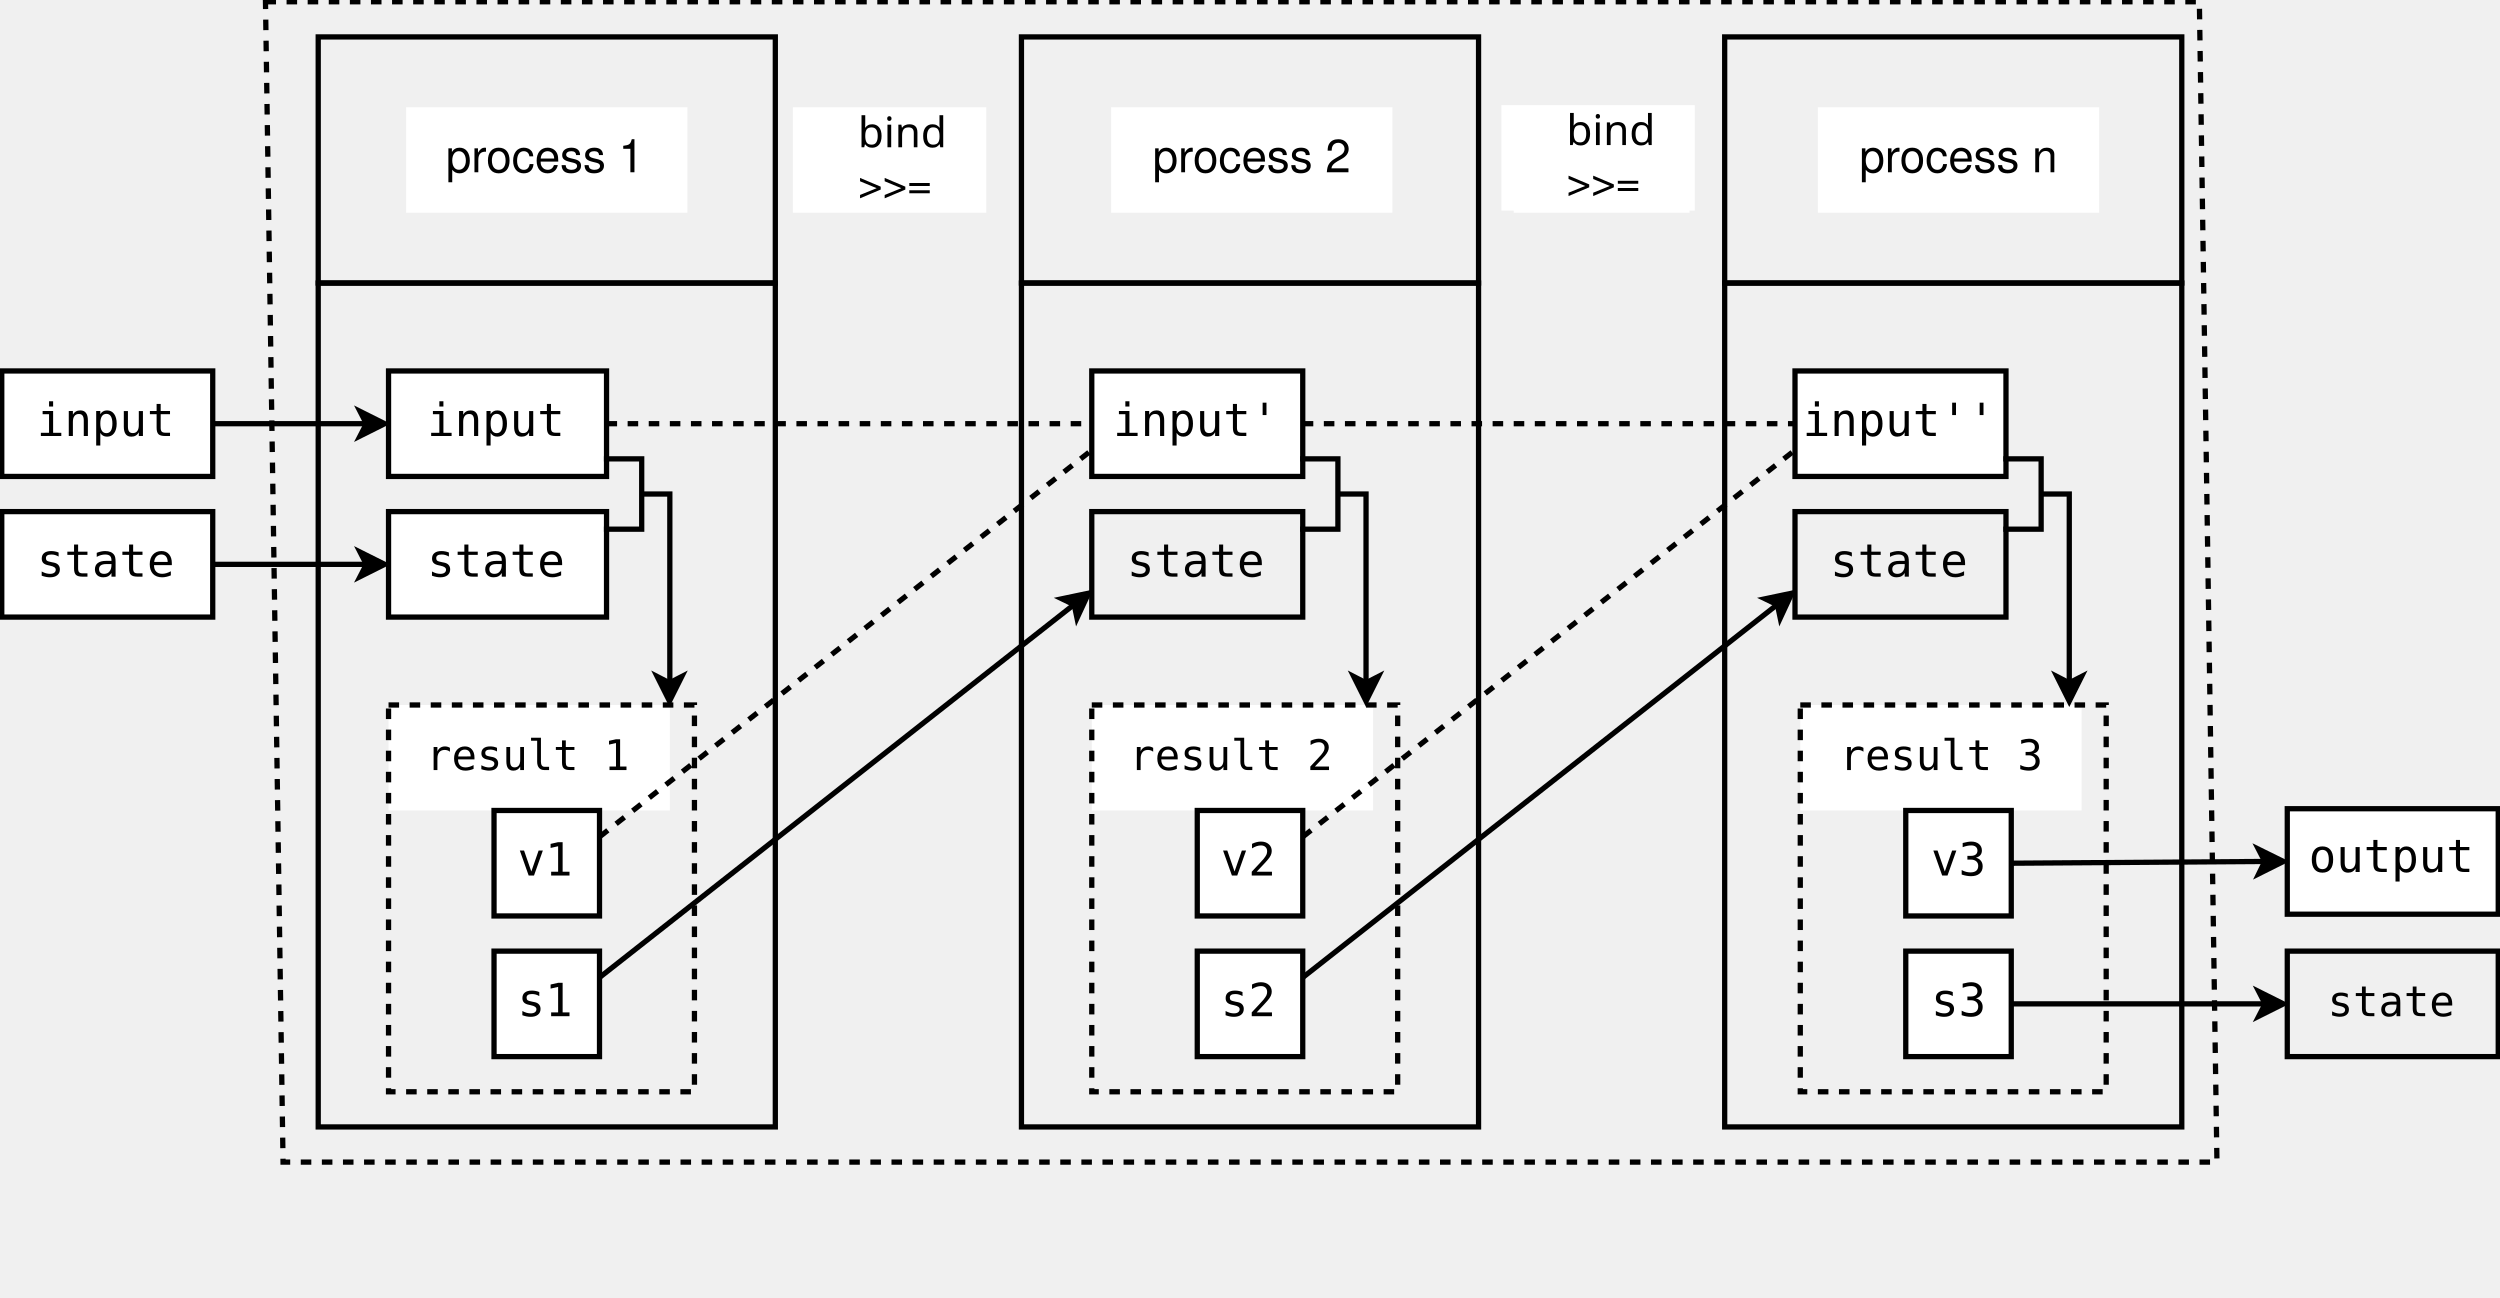
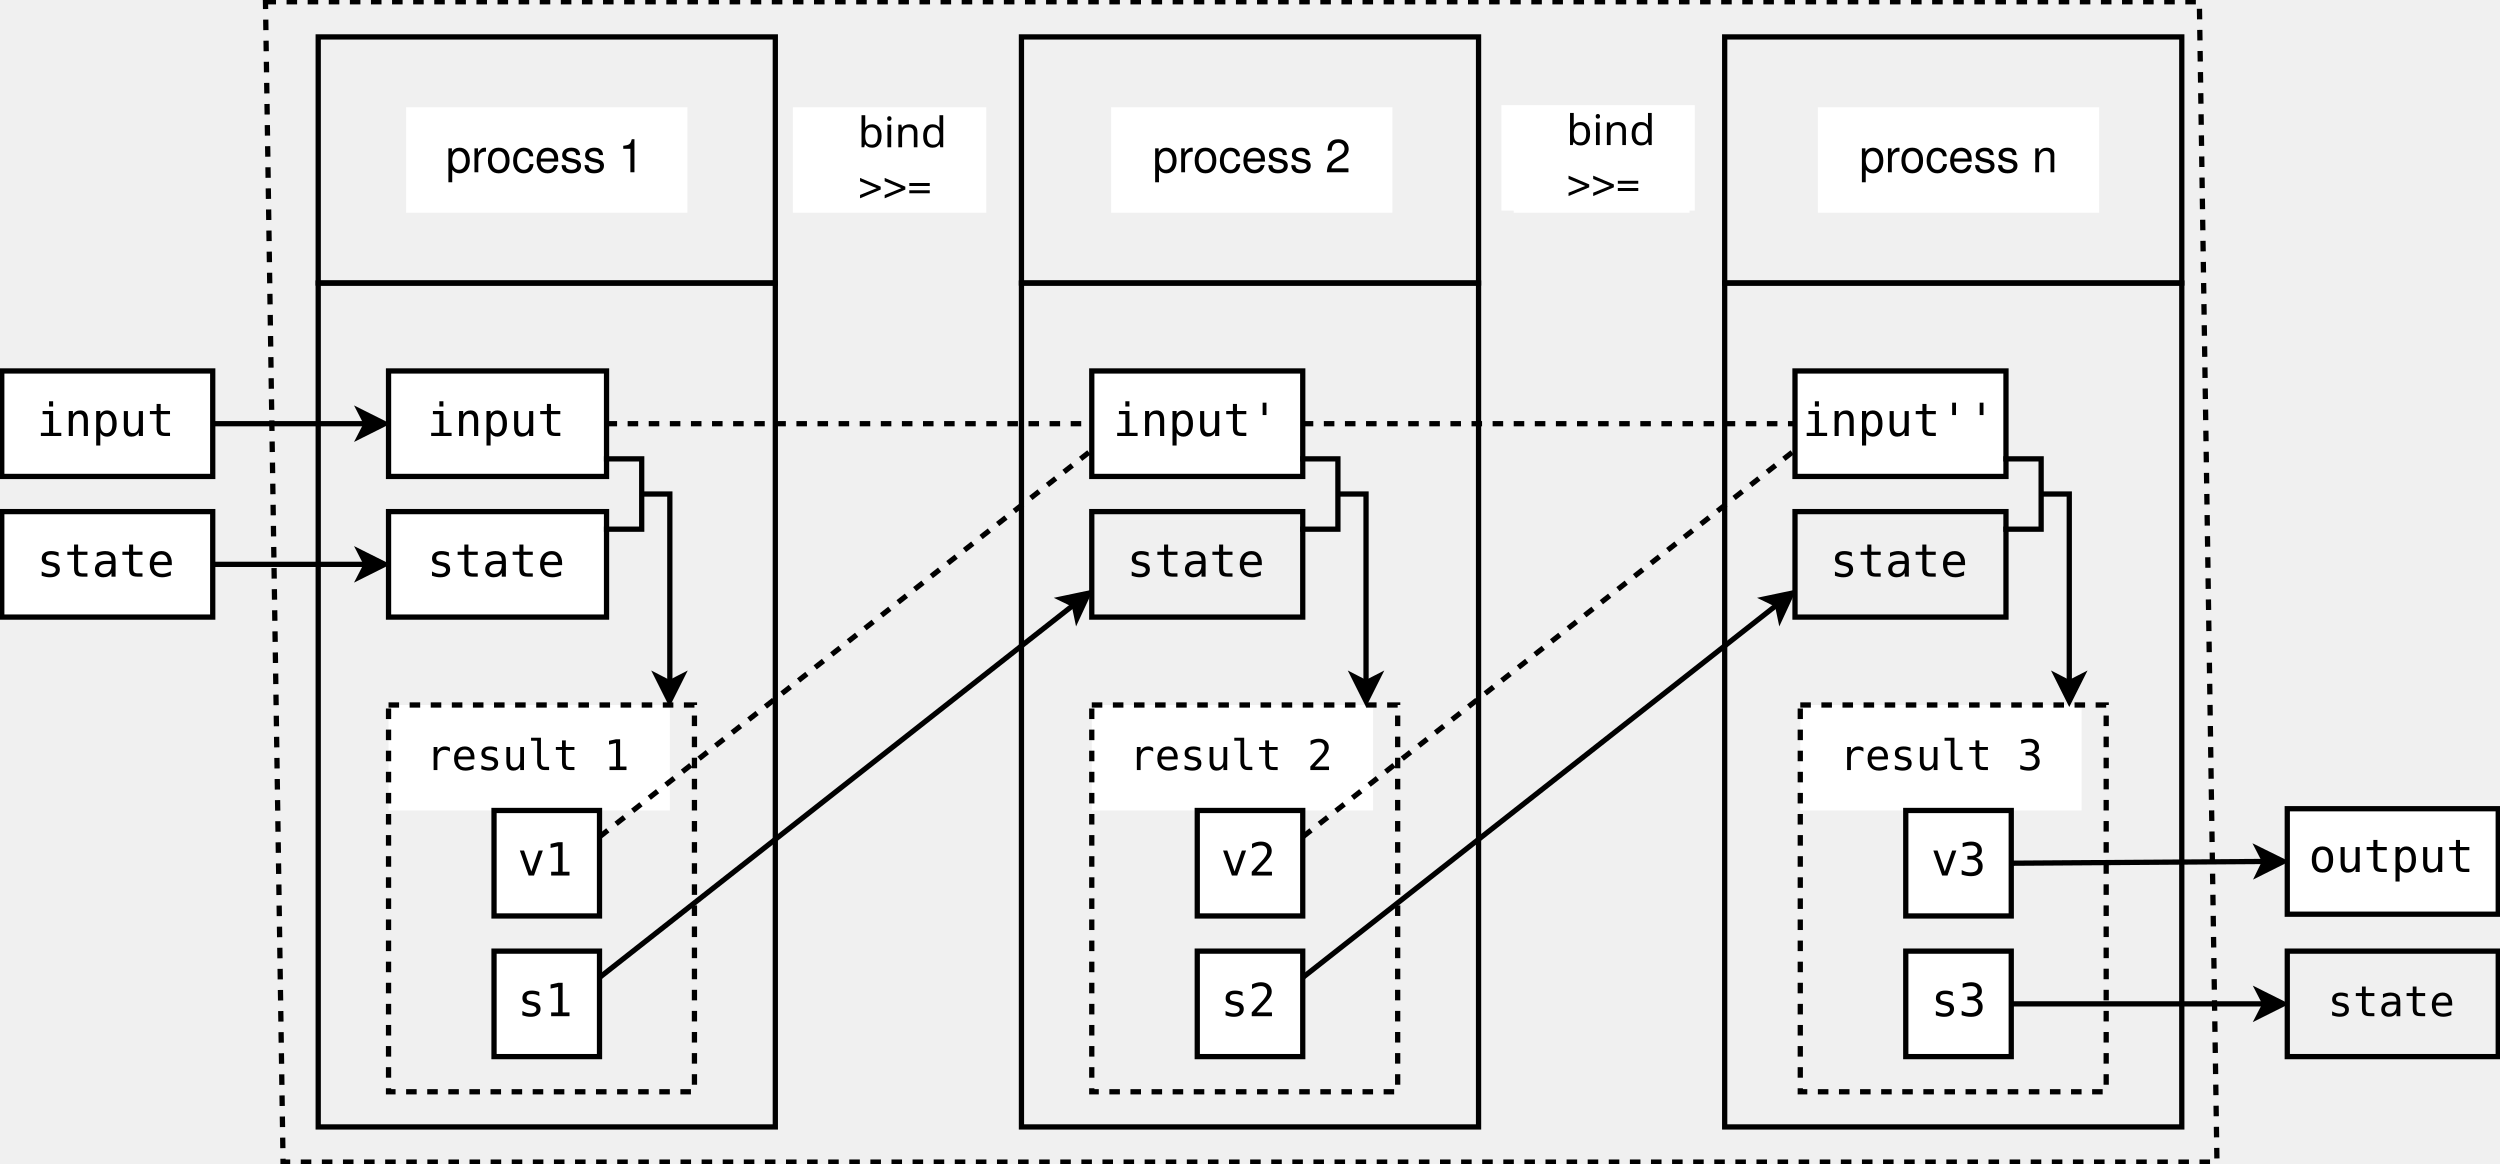
- <svg xmlns="http://www.w3.org/2000/svg" version="1.1" id="レイヤー_1" x="0px" y="0px" viewBox="0 0 711 369" style="enable-background:new 0 0 711 331;">
+ <svg xmlns="http://www.w3.org/2000/svg" version="1.1" id="レイヤー_1" x="0px" y="0px" viewBox="0 0 711 331" style="enable-background:new 0 0 711 331;">
  <style type="text/css">
	.st0{fill:#FFFFFF;}
	.st1{font-family:'AndaleMono';}
	.st2{font-size:12px;}
	.st3{fill:none;stroke:#000000;stroke-dasharray:3,3;}
	.st4{fill:none;stroke:#000000;}
	.st5{fill:#FFFFFF;stroke:#000000;}
	.st6{font-size:13px;}
	.st7{font-family:'Helvetica';}
	.st8{fill:none;stroke:#000000;stroke-miterlimit:10;}
	.st9{stroke:#000000;stroke-miterlimit:10;}
	.st10{fill:none;stroke:#000000;stroke-miterlimit:10;stroke-dasharray:3,3;}
	.st11{fill:none;}
	.st12{fill:none;stroke:#000000;stroke-linecap:square;stroke-miterlimit:10;}
	.st13{font-family:'Helvetica-Oblique';}
</style>
  <g>
    <rect x="512" y="200.5" pointer-events="all" class="st0" width="80" height="30" style="stroke-width: 1.5px;" />
    <g transform="translate(-0.5 -0.5)">
      <text transform="matrix(1 0 0 1 523.6953 219.5)" class="st1 st2" style="stroke-width: 1.5px; white-space: pre;">result 3</text>
    </g>
    <rect x="310.5" y="200.5" pointer-events="all" class="st0" width="80" height="30" style="stroke-width: 1.5px;" />
    <g transform="translate(-0.5 -0.5)">
      <text transform="matrix(1 0 0 1 321.6953 219.5)" class="st1 st2" style="stroke-width: 1.5px; white-space: pre;">result 2</text>
    </g>
    <rect x="512" y="200.5" pointer-events="all" class="st3" width="87" height="110" style="stroke-width: 1.5px;" />
    <rect x="310.5" y="200.5" pointer-events="all" class="st3" width="87" height="110" style="stroke-width: 1.5px;" />
    <polygon pointer-events="all" class="st3" points="75.5,0.5 625.5,0.5 630.5,330.5 80.5,330.5 &#09;" style="stroke-width: 1.5px;" />
    <rect x="90.5" y="80.5" pointer-events="all" class="st4" width="130" height="240" style="stroke-width: 1.5px;" />
    <rect x="110.5" y="200.5" pointer-events="all" class="st0" width="80" height="30" style="stroke-width: 1.5px;" />
    <g transform="translate(-0.5 -0.5)">
      <text transform="matrix(1 0 0 1 121.6953 219.5)" class="st1 st2" style="stroke-width: 1.5px; white-space: pre;">result 1</text>
    </g>
    <rect x="290.5" y="80.5" pointer-events="all" class="st4" width="130" height="240" style="stroke-width: 1.5px;" />
    <rect x="140.5" y="270.5" pointer-events="all" class="st5" width="30" height="30" style="stroke-width: 1.5px;" />
    <g transform="translate(-0.5 -0.5)">
      <text transform="matrix(1 0 0 1 147.6987 289.5)" class="st1 st6" style="stroke-width: 1.5px; white-space: pre;">s1</text>
    </g>
    <rect x="90.5" y="10.5" pointer-events="all" class="st4" width="130" height="70" style="stroke-width: 1.5px;" />
    <rect x="115.5" y="30.5" pointer-events="all" class="st0" width="80" height="30" style="stroke-width: 1.5px;" />
    <g transform="translate(-0.5 -0.5)">
      <text transform="matrix(1 0 0 1 127.3196 49.5)" class="st7 st6" style="stroke-width: 1.5px; white-space: pre;">process 1</text>
    </g>
    <rect x="290.5" y="10.5" pointer-events="all" class="st4" width="130" height="70" style="stroke-width: 1.5px;" />
    <rect x="316" y="30.5" pointer-events="all" class="st0" width="80" height="30" style="stroke-width: 1.5px;" />
    <g transform="translate(-0.5 -0.5)">
      <text transform="matrix(1 0 0 1 328.3196 49.5)" class="st7 st6" style="stroke-width: 1.5px; white-space: pre;">process 2</text>
    </g>
    <rect x="110.5" y="145.5" pointer-events="all" class="st5" width="62" height="30" style="stroke-width: 1.5px;" />
    <g transform="translate(-0.5 -0.5)">
      <text transform="matrix(1 0 0 1 121.9968 164.5)" class="st1 st6" style="stroke-width: 1.5px; white-space: pre;">state</text>
    </g>
    <rect x="140.5" y="230.5" pointer-events="all" class="st5" width="30" height="30" style="stroke-width: 1.5px;" />
    <g transform="translate(-0.5 -0.5)">
      <text transform="matrix(1 0 0 1 147.6987 249.5)" class="st1 st6" style="stroke-width: 1.5px; white-space: pre;">v1</text>
    </g>
    <rect x="0.5" y="105.5" pointer-events="all" class="st5" width="60" height="30" style="stroke-width: 1.5px;" />
    <g transform="translate(-0.5 -0.5)">
      <text transform="matrix(1 0 0 1 10.9968 124.5)" class="st1 st6" style="stroke-width: 1.5px; white-space: pre;">input</text>
    </g>
    <path pointer-events="stroke" class="st8" d="M170.5,278l135-106.1" style="stroke-width: 1.5px;" />
    <path pointer-events="all" class="st9" d="M309.6,168.7l-3.3,7.1l-0.8-3.8l-3.5-1.7L309.6,168.7z" style="stroke-width: 1.5px;" />
    <rect x="310.5" y="145.5" pointer-events="all" class="st4" width="60" height="30" style="stroke-width: 1.5px;" />
    <g transform="translate(-0.5 -0.5)">
      <text transform="matrix(1 0 0 1 320.9968 164.5)" class="st1 st6" style="stroke-width: 1.5px; white-space: pre;">state</text>
    </g>
    <rect x="110.5" y="105.5" pointer-events="all" class="st5" width="62" height="30" style="stroke-width: 1.5px;" />
    <g transform="translate(-0.5 -0.5)">
      <text transform="matrix(1 0 0 1 121.9968 124.5)" class="st1 st6" style="stroke-width: 1.5px; white-space: pre;">input</text>
    </g>
    <path pointer-events="stroke" class="st10" d="M172.5,120.5h138" style="stroke-width: 1.5px;" />
    <rect x="310.5" y="105.5" pointer-events="all" class="st5" width="60" height="30" style="stroke-width: 1.5px;" />
    <g transform="translate(-0.5 -0.5)">
      <text transform="matrix(1 0 0 1 317.0962 124.5)" class="st1 st6" style="stroke-width: 1.5px; white-space: pre;">input'</text>
    </g>
    <path pointer-events="stroke" class="st10" d="M170.5,238l140-110" style="stroke-width: 1.5px;" />
    <path pointer-events="stroke" class="st8" d="M60.5,120.5h43.6" style="stroke-width: 1.5px;" />
    <path pointer-events="all" class="st9" d="M109.4,120.5l-7,3.5l1.8-3.5l-1.8-3.5L109.4,120.5z" style="stroke-width: 1.5px;" />
    <rect x="490.5" y="80.5" pointer-events="all" class="st4" width="130" height="240" style="stroke-width: 1.5px;" />
    <rect x="490.5" y="10.5" pointer-events="all" class="st4" width="130" height="70" style="stroke-width: 1.5px;" />
    <rect x="517" y="30.5" pointer-events="all" class="st0" width="80" height="30" style="stroke-width: 1.5px;" />
    <g transform="translate(-0.5 -0.5)">
      <text transform="matrix(1 0 0 1 529.3196 49.5)" class="st7 st6" style="stroke-width: 1.5px; white-space: pre;">process n</text>
    </g>
    <rect x="510.5" y="145.5" pointer-events="all" class="st4" width="60" height="30" style="stroke-width: 1.5px;" />
    <g transform="translate(-0.5 -0.5)">
      <text transform="matrix(1 0 0 1 520.9968 164.5)" class="st1 st6" style="stroke-width: 1.5px; white-space: pre;">state</text>
    </g>
    <rect x="510.5" y="105.5" pointer-events="all" class="st5" width="60" height="30" style="stroke-width: 1.5px;" />
    <g transform="translate(-0.5 -0.5)">
      <text transform="matrix(1 0 0 1 513.1956 124.5)" class="st1 st6" style="stroke-width: 1.5px; white-space: pre;">input''</text>
    </g>
    <path pointer-events="stroke" class="st10" d="M370.5,120.5h140" style="stroke-width: 1.5px;" />
    <rect x="650.5" y="230" pointer-events="all" class="st5" width="60" height="30" style="stroke-width: 1.5px;" />
    <g transform="translate(-0.5 -0.5)">
      <text transform="matrix(1 0 0 1 657.0962 248.5)" class="st1 st6" style="stroke-width: 1.5px; white-space: pre;">output</text>
    </g>
    <path pointer-events="stroke" class="st8" d="M60.5,160.5h43.6" style="stroke-width: 1.5px;" />
    <path pointer-events="all" class="st9" d="M109.4,160.5l-7,3.5l1.8-3.5l-1.8-3.5L109.4,160.5z" style="stroke-width: 1.5px;" />
    <rect x="0.5" y="145.5" pointer-events="all" class="st5" width="60" height="30" style="stroke-width: 1.5px;" />
    <g transform="translate(-0.5 -0.5)">
      <text transform="matrix(1 0 0 1 10.9968 164.5)" class="st1 st6" style="stroke-width: 1.5px; white-space: pre;">state</text>
    </g>
    <rect x="172.5" y="130.5" pointer-events="all" class="st11" width="10" height="20" style="stroke-width: 1.5px;" />
    <path pointer-events="all" class="st12" d="M172.5,130.5h10v20h-10" style="stroke-width: 1.5px;" />
    <rect x="370.5" y="130.5" pointer-events="all" class="st11" width="10" height="20" style="stroke-width: 1.5px;" />
    <path pointer-events="all" class="st12" d="M370.5,130.5h10v20h-10" style="stroke-width: 1.5px;" />
    <path pointer-events="stroke" class="st8" d="M380.5,140.5h8l0,53.6" style="stroke-width: 1.5px;" />
    <path pointer-events="all" class="st9" d="M388.5,199.4l-3.5-7l3.5,1.8l3.5-1.8L388.5,199.4z" style="stroke-width: 1.5px;" />
    <rect x="570.5" y="130.5" pointer-events="all" class="st11" width="10" height="20" style="stroke-width: 1.5px;" />
    <path pointer-events="all" class="st12" d="M570.5,130.5h10v20h-10" style="stroke-width: 1.5px;" />
    <path pointer-events="stroke" class="st8" d="M580.5,140.5h8l0,53.6" style="stroke-width: 1.5px;" />
    <path pointer-events="all" class="st9" d="M588.5,199.4l-3.5-7l3.5,1.8l3.5-1.8L588.5,199.4z" style="stroke-width: 1.5px;" />
    <rect x="650.5" y="270.5" pointer-events="all" class="st4" width="60" height="30" style="stroke-width: 1.5px;" />
    <g transform="translate(-0.5 -0.5)">
      <text transform="matrix(1 0 0 1 662.4971 289.5)" class="st1 st2" style="stroke-width: 1.5px; white-space: pre;">state</text>
    </g>
    <rect x="340.5" y="270.5" pointer-events="all" class="st5" width="30" height="30" style="stroke-width: 1.5px;" />
    <g transform="translate(-0.5 -0.5)">
      <text transform="matrix(1 0 0 1 347.6987 289.5)" class="st1 st6" style="stroke-width: 1.5px; white-space: pre;">s2</text>
    </g>
    <rect x="340.5" y="230.5" pointer-events="all" class="st5" width="30" height="30" style="stroke-width: 1.5px;" />
    <g transform="translate(-0.5 -0.5)">
      <text transform="matrix(1 0 0 1 347.6987 249.5)" class="st1 st6" style="stroke-width: 1.5px; white-space: pre;">v2</text>
    </g>
    <rect x="542" y="270.5" pointer-events="all" class="st5" width="30" height="30" style="stroke-width: 1.5px;" />
    <g transform="translate(-0.5 -0.5)">
      <text transform="matrix(1 0 0 1 549.6987 289.5)" class="st1 st6" style="stroke-width: 1.5px; white-space: pre;">s3</text>
    </g>
    <path pointer-events="stroke" class="st8" d="M572,245.5l72.1-0.5" style="stroke-width: 1.5px;" />
    <path pointer-events="all" class="st9" d="M649.4,245l-7,3.5l1.7-3.5l-1.8-3.5L649.4,245z" style="stroke-width: 1.5px;" />
    <rect x="542" y="230.5" pointer-events="all" class="st5" width="30" height="30" style="stroke-width: 1.5px;" />
    <g transform="translate(-0.5 -0.5)">
      <text transform="matrix(1 0 0 1 549.6987 249.5)" class="st1 st6" style="stroke-width: 1.5px; white-space: pre;">v3</text>
    </g>
    <path pointer-events="stroke" class="st10" d="M370.5,238l140-110" style="stroke-width: 1.5px;" />
    <path pointer-events="stroke" class="st8" d="M370.5,278l135-106.1" style="stroke-width: 1.5px;" />
    <path pointer-events="all" class="st9" d="M509.6,168.7l-3.3,7.1l-0.8-3.8l-3.5-1.7L509.6,168.7z" style="stroke-width: 1.5px;" />
    <path pointer-events="stroke" class="st8" d="M572,285.5h72.1" style="stroke-width: 1.5px;" />
    <path pointer-events="all" class="st9" d="M649.4,285.5l-7,3.5l1.8-3.5l-1.8-3.5L649.4,285.5z" style="stroke-width: 1.5px;" />
    <rect x="110.5" y="200.5" pointer-events="all" class="st3" width="87" height="110" style="stroke-width: 1.5px;" />
    <path pointer-events="stroke" class="st8" d="M182.5,140.5h8l0,53.6" style="stroke-width: 1.5px;" />
    <path pointer-events="all" class="st9" d="M190.4,199.4l-3.5-7l3.5,1.8l3.5-1.8L190.4,199.4z" style="stroke-width: 1.5px;" />
    <rect x="225.5" y="30.5" pointer-events="all" class="st0" width="55" height="30" style="stroke-width: 1.5px;" />
    <rect x="430.5" y="30.5" pointer-events="all" class="st0" width="50" height="30" style="stroke-width: 1.5px;" />
    <text transform="matrix(1 0 0 1 244 41.89)" style="font-size: 12px; stroke-width: 1.5px; white-space: pre;">
      <tspan x="0" y="0" style="font-family: Helvetica-Oblique;">bind </tspan>
      <tspan x="0" y="14.4" style="font-family: Helvetica;">&gt;&gt;=</tspan>
    </text>
    <path pointer-events="all" class="st3" d="M827-0.1" style="stroke-width: 1.5px;" />
    <path pointer-events="all" class="st3" d="M277-0.1" style="stroke-width: 1.5px;" />
    <polyline pointer-events="all" class="st0" points="482,59.9 427,59.9 427,29.9 482,29.9 &#09;" style="stroke-width: 1.5px;" />
    <text transform="matrix(1 0 0 1 445.5 41.2493)" style="font-size: 12px; stroke-width: 1.5px; white-space: pre;">
      <tspan x="0" y="0" style="font-family: Helvetica-Oblique;">bind </tspan>
      <tspan x="0" y="14.4" style="font-family: Helvetica;">&gt;&gt;=</tspan>
    </text>
  </g>
</svg>
